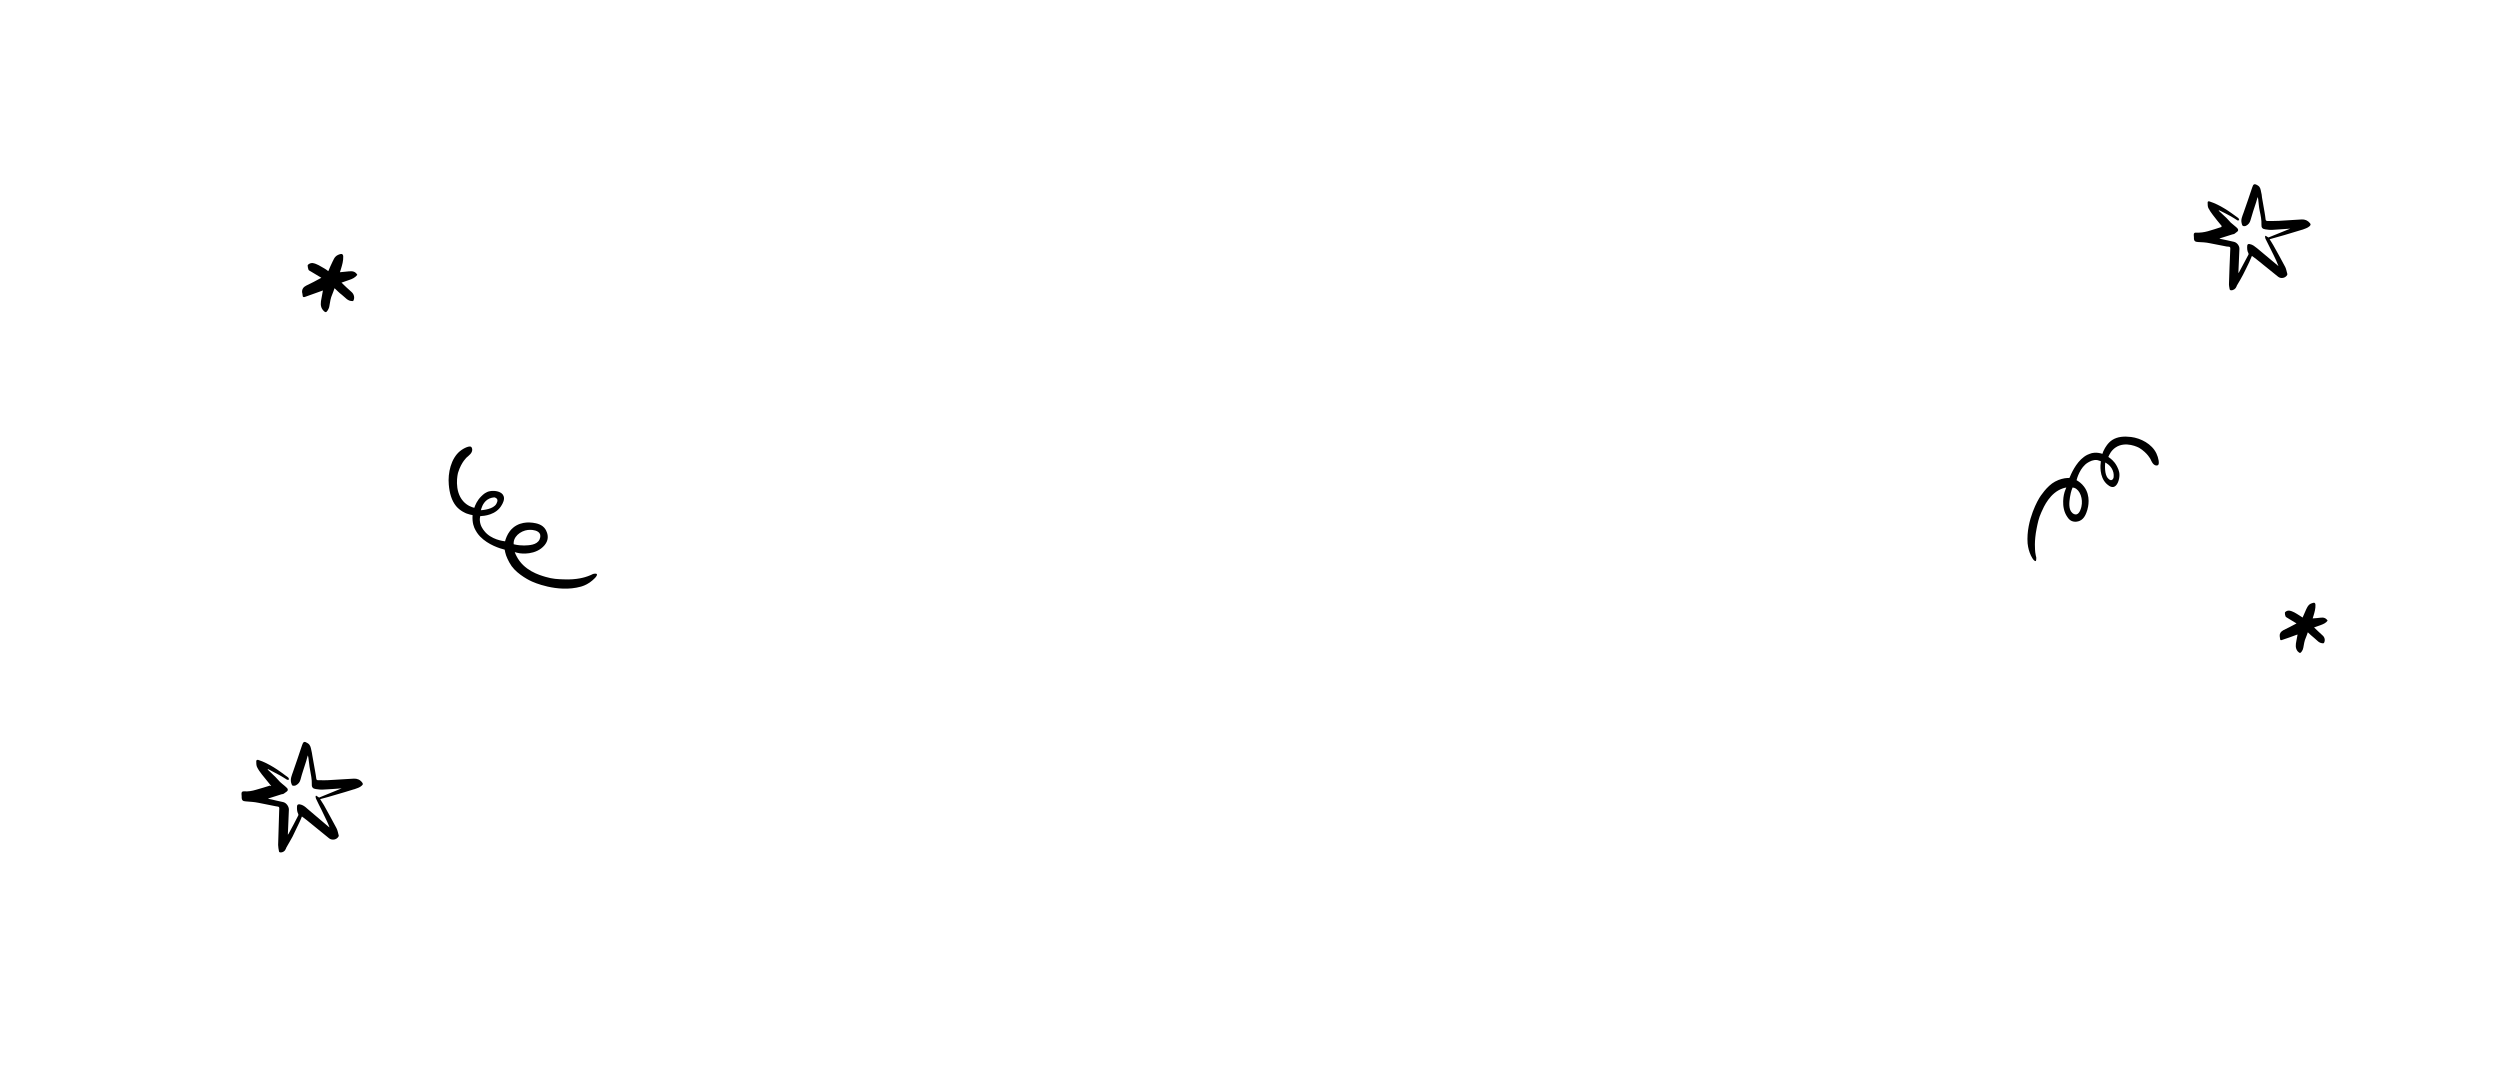
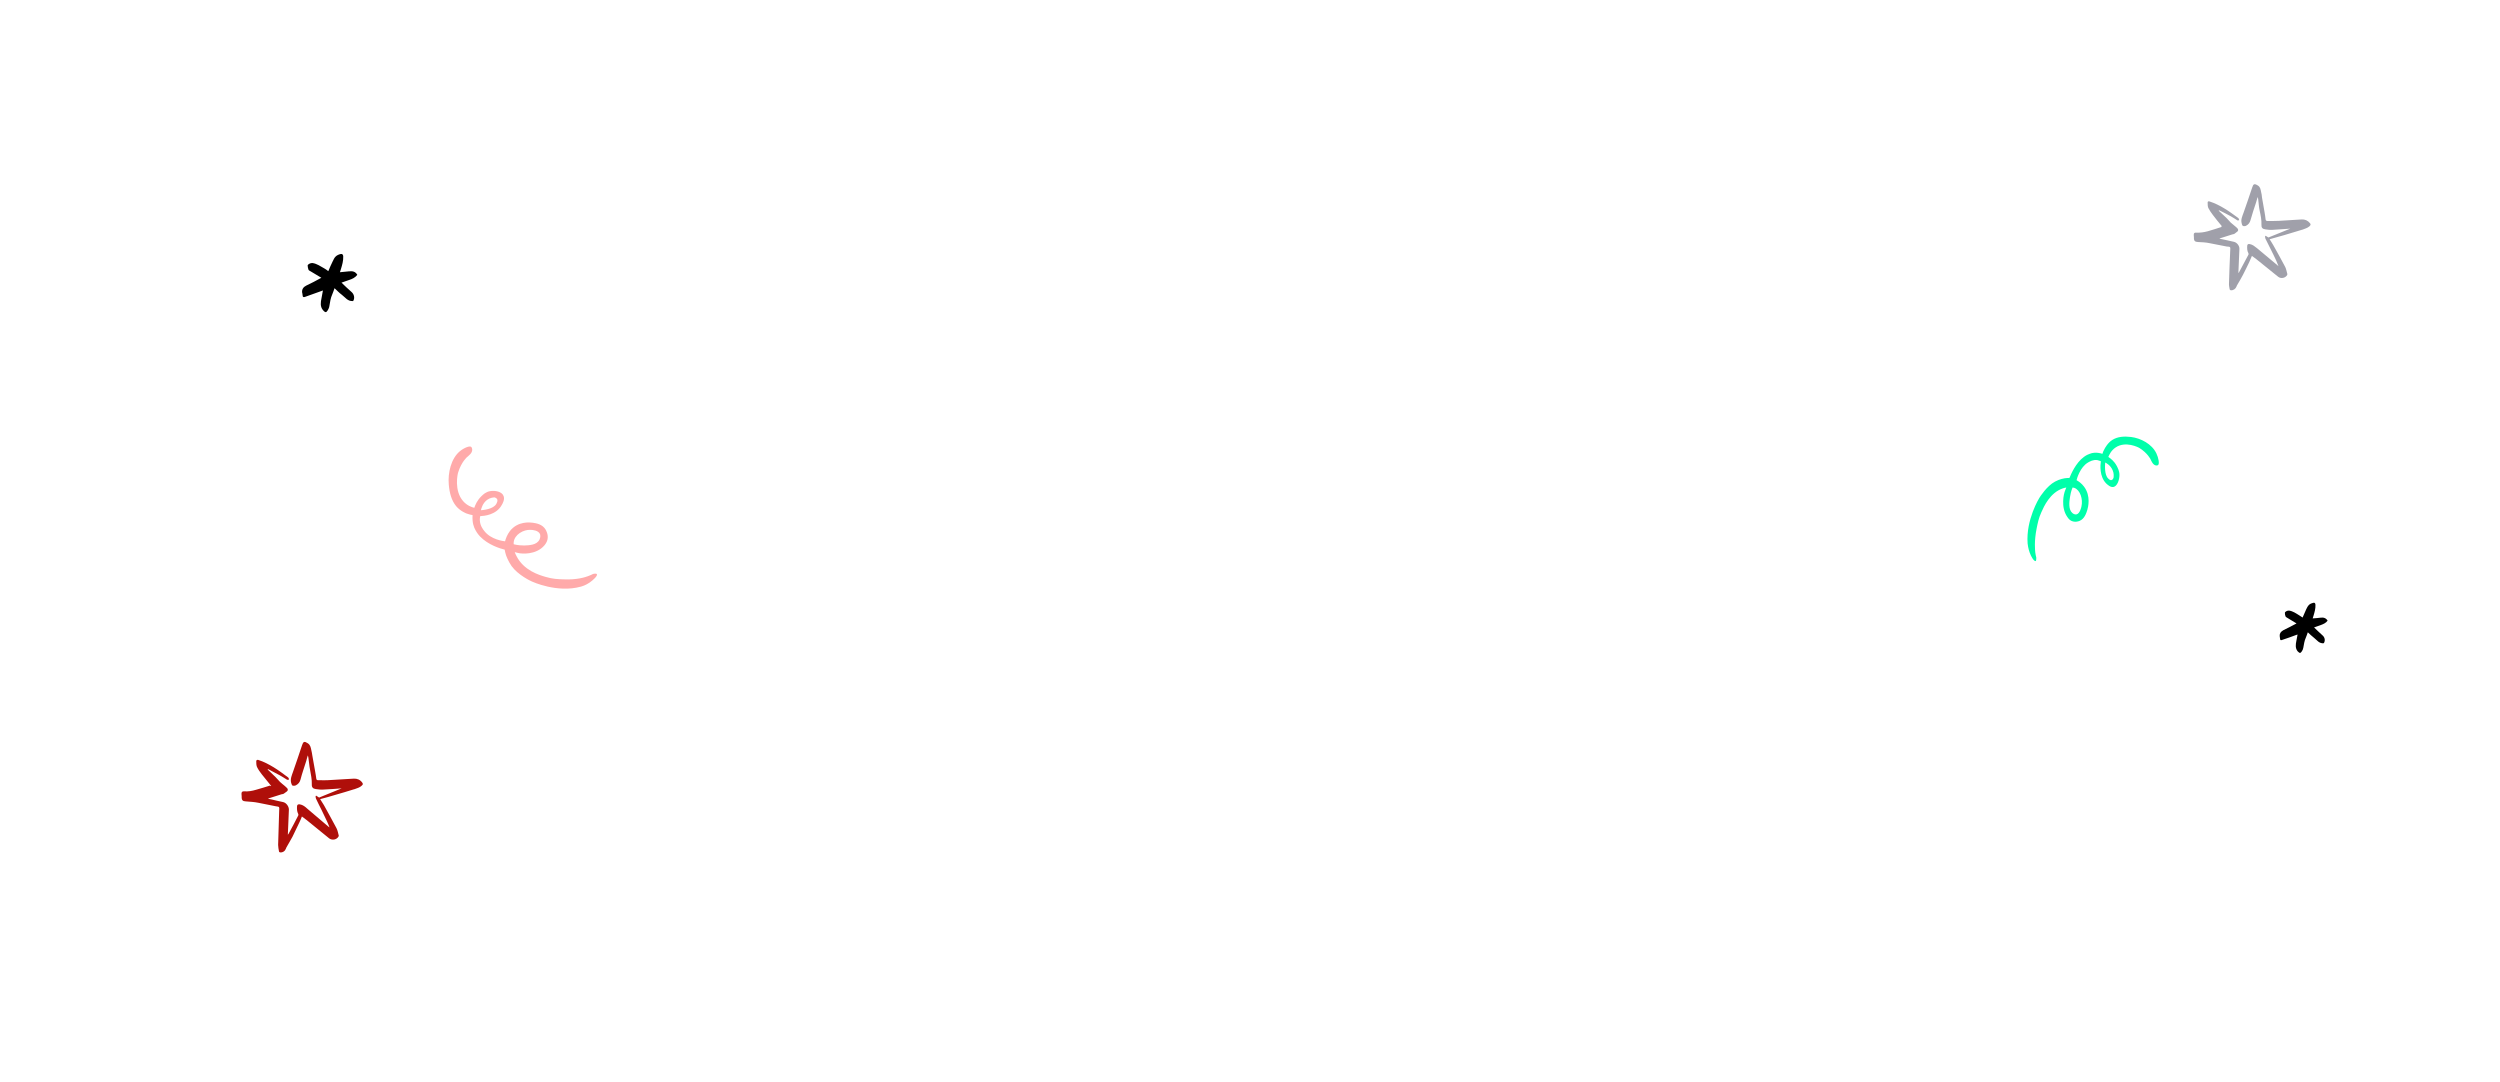
<svg xmlns="http://www.w3.org/2000/svg" width="1440" height="623" viewBox="0 0 1440 623" fill="none">
  <rect width="1440" height="623" />
-   <path d="M1169.1 318.3C1168.2 315.8 1168 313.8 1167.9 313C1166.9 299.3 1174.6 286.9 1174.6 286.9C1175 286.2 1179 279.9 1183.7 277.4C1186.4 275.9 1189.2 275.5 1189.2 275.5C1190.3 275.3 1191.3 275.3 1192 275.3C1192.9 273.1 1195.6 266.7 1200.3 263.2C1201.9 262 1203.2 261.6 1203.7 261.4C1205.1 260.8 1207.4 260.3 1211 261.4C1211.2 260.6 1211.6 259.6 1212.3 258.4C1212.5 258.1 1214 255.1 1216.7 253.4C1219.7 251.5 1223.4 251.2 1227.5 251.7C1233.1 252.4 1239.5 255.7 1242.1 261.2C1243.3 263.7 1244 267.3 1243 267.9C1242.6 268.2 1242 268.1 1241.8 268.1C1240.1 267.8 1239.2 265.6 1238.7 264.5C1238.7 264.5 1237 261 1232.4 258.1C1231.8 257.7 1224.3 253.8 1218.5 257.8C1216 259.5 1214.9 262 1214.4 263.2C1215.6 264 1217.7 265.5 1219.2 268.3C1219.8 269.5 1220.8 271.2 1220.8 273.6C1220.8 276.3 1219.6 280.1 1217.3 280.5C1215.6 280.8 1214 279.2 1213.3 278.6C1209.1 274.5 1209.8 267.7 1210.1 265.7C1209.6 265.5 1208.9 265.2 1208 265C1205.6 264.7 1203.8 265.8 1202.7 266.4C1198.1 269.1 1196.3 275.7 1196.1 276.6C1197.2 277.2 1199 278.4 1200.4 280.3C1204.5 285.7 1202.7 292.3 1202.3 293.7C1201.7 295.6 1200.7 298.8 1197.9 300C1197.5 300.2 1195.4 301 1193.3 300.1C1192.6 299.8 1191.7 299.2 1190.8 297.8C1186.7 292 1189 283.9 1189.2 283.4C1189.6 282.2 1190 281.3 1190.2 280.8C1189.7 280.9 1189 281 1188.2 281.3C1180.8 283.8 1177.3 291.7 1175.8 295.1C1174.2 298.6 1173.7 301.5 1173.1 304.4C1171.6 311.9 1172.2 316.8 1172.3 318.1C1172.5 319.4 1172.7 320.5 1172.9 321.2C1172.9 322.8 1172.7 323.2 1172.5 323.2C1171.5 323.3 1169.9 320.6 1169.1 318.3ZM1194.8 281C1194.4 280.9 1194 280.8 1193.8 280.8C1192.9 283 1192.5 285 1192.3 286.4C1191.9 289 1191.3 293.5 1193.7 295.5C1193.9 295.7 1194.9 296.5 1196 296.3C1198 295.9 1198.8 292.3 1198.9 291.8C1199.9 287.5 1198.2 282.2 1194.8 281ZM1214.3 275.6C1214.7 276 1215.5 276.8 1216.3 276.5C1217 276.3 1217.3 275.5 1217.4 275.2C1217.5 274.4 1217.7 272.7 1216.9 270.9C1215.7 268 1213.2 266.7 1212.6 266.4C1212.5 267.7 1212 273.4 1214.3 275.6Z" fill="black" />
-   <path d="M339.7 335.5C337.4 337.1 335.3 337.7 334.6 337.9C320.9 341.7 306.5 335 306.5 335C305.7 334.7 298.4 331.2 294.7 326.1C292.6 323.1 291.5 319.9 291.5 319.9C291.1 318.6 290.8 317.4 290.7 316.6C288.2 316 281.2 313.9 276.5 309C274.9 307.3 274.2 305.9 273.9 305.4C273 303.8 271.9 301.2 272.2 296.7C271.4 296.6 270.2 296.3 268.8 295.8C268.5 295.7 265.1 294.4 262.7 291.5C260.1 288.3 258.9 284 258.5 279.1C257.9 272.4 259.8 264.1 264.9 259.9C267.2 258 270.7 256.5 271.5 257.5C271.9 258 272 258.7 272 258.9C272.1 261 270 262.4 269 263.3C269 263.3 265.8 266 263.9 272.1C263.6 272.9 261.4 282.6 266.8 288.7C269.1 291.3 271.9 292.2 273.2 292.5C273.7 291 274.8 288.2 277.3 285.8C278.3 284.8 279.9 283.3 282.3 282.9C285.1 282.4 289.2 283.1 290.1 285.8C290.8 287.7 289.6 289.9 289 290.9C285.8 296.7 278.7 297.2 276.6 297.3C276.5 297.9 276.3 298.8 276.4 299.9C276.6 302.8 278.1 304.8 279 305.9C282.8 310.8 289.9 311.7 290.9 311.8C291.3 310.3 292.1 308 293.7 305.9C298.3 300 305.4 300.9 306.9 301.1C309 301.4 312.5 302 314.3 305.1C314.5 305.5 315.9 307.8 315.4 310.5C315.2 311.4 314.9 312.5 313.7 314C308.7 320 299.9 318.8 299.4 318.7C298.1 318.5 297.1 318.2 296.5 318C296.7 318.6 297 319.4 297.5 320.3C301.7 328.6 310.5 331.2 314.3 332.3C318.3 333.5 321.3 333.6 324.4 333.7C332.4 334.1 337.2 332.4 338.6 331.9C339.9 331.4 340.9 331 341.6 330.6C343.2 330.2 343.6 330.5 343.8 330.7C344.3 331.7 341.8 334 339.7 335.5ZM295.9 312.2C295.8 312.7 295.9 313.2 295.9 313.5C298.4 314.1 300.4 314.2 301.9 314.2C304.7 314.1 309.3 314 310.8 310.7C310.9 310.4 311.5 309.1 311.1 307.8C310.3 305.4 306.4 305.2 305.8 305.2C301.4 304.9 296.4 308 295.9 312.2ZM285.9 290.2C286.2 289.6 286.8 288.5 286.4 287.6C286 286.8 285.1 286.6 284.9 286.5C284.1 286.5 282.3 286.7 280.6 287.9C277.9 289.9 277.2 293.1 277 293.9C278.3 293.8 284.2 293.3 285.9 290.2Z" fill="black" />
-   <path d="M1279.8 130.3C1278 128.1 1276.2 126 1274.6 123.8C1273.6 122.5 1272.7 121.2 1272 119.8C1271.6 118.9 1271.6 117.7 1271.6 116.6C1271.6 116.2 1271.9 115.8 1272.6 116C1275.7 117 1278.5 118.4 1281.3 120.1C1284 121.7 1286.5 123.6 1289 125.4C1289.2 125.5 1289.4 125.7 1289.5 125.9C1289.6 126.2 1289.7 126.5 1289.8 126.8C1289.4 126.9 1288.9 127.1 1288.7 126.9C1287.4 126.1 1286.1 125.2 1284.8 124.5C1282.7 123.3 1280.6 122.3 1278.4 121.2C1278.3 121.2 1278.2 121.2 1277.9 121.3C1278.4 121.8 1279 122.3 1279.5 122.8C1280.5 123.7 1281.5 124.7 1282.5 125.6C1283.3 126.4 1284.1 127.4 1284.9 128.2C1285.7 128.9 1286.6 129.6 1287.4 130.3C1287.9 130.7 1288.5 131.2 1288.9 131.7C1289.3 132.3 1289.3 132.9 1288.7 133.4C1288.1 133.8 1287.6 134.3 1287 134.7C1286.7 134.9 1286.2 134.9 1285.9 135C1283.5 135.8 1281 136.5 1278.6 137.3C1278.6 137.3 1278.5 137.4 1278.5 137.5C1279.9 137.8 1281.4 138.1 1282.8 138.4C1284.1 138.7 1285.5 139 1286.8 139.3C1288.5 139.7 1290 141.6 1289.9 143.4C1289.7 148 1289.5 152.5 1289.3 157.3C1289.5 157.1 1289.6 157 1289.7 156.8C1291.5 153.4 1293.3 150.1 1295.1 146.7C1295.2 146.5 1295.2 146.1 1295.1 145.9C1294.3 144.5 1294.3 143 1294.4 141.5C1294.5 140.7 1295 140.4 1295.9 140.6C1297.6 140.9 1298.8 142 1300.1 143C1304 146.2 1307.8 149.5 1311.7 152.7C1311.9 152.8 1312.1 153 1312.4 153.3C1311.9 152.1 1311.5 151 1311.1 150.1C1310.1 148 1309.1 145.8 1308 143.7C1307 141.6 1305.9 139.6 1304.9 137.5C1304.7 137.1 1304.7 136.5 1304.7 136C1304.8 135.9 1304.9 135.9 1305 135.8C1305.5 136.1 1306.1 136.5 1306.6 136.8C1310.7 135.1 1314.9 133.4 1319.2 131.7C1315.7 131.9 1312.3 132.2 1308.9 132.4C1307.6 132.5 1306.2 132.3 1304.8 132.1C1303.2 131.9 1302.5 131.1 1302.6 129.5C1302.7 126.8 1302.2 124.2 1301.6 121.5C1301.1 119.2 1301 116.9 1300.7 114.6C1300.7 114.3 1300.5 114 1300.4 113.5C1300.1 114.7 1299.8 115.6 1299.5 116.6C1298.4 120 1297.2 123.4 1296.3 126.8C1295.9 128.3 1295.1 129.3 1293.8 130C1293.3 130.3 1292.4 130.4 1291.9 130.1C1291.5 129.9 1291.3 129.1 1291.2 128.6C1290.6 126.4 1291.6 124.5 1292.3 122.5C1294 117.6 1295.7 112.8 1297.3 107.9C1297.9 105.9 1298.6 105.6 1300.6 106.9C1302 107.8 1302.1 109.2 1302.4 110.6C1302.7 111.6 1302.8 112.6 1302.9 113.7C1303.4 116.6 1303.9 119.4 1304.4 122.3C1304.6 123.7 1304.9 125.1 1305 126.5C1305.1 127.1 1305.6 127.3 1306.1 127.3C1308.3 127.3 1310.6 127.3 1312.8 127.2C1317.1 127 1321.4 126.6 1325.8 126.4C1327.6 126.3 1329.3 127 1330.5 128.5C1331.1 129.2 1331 129.6 1330.3 130.3C1329.1 131.4 1327.6 131.7 1326.2 132.3H1326.1C1322.7 133.3 1319.2 134.4 1315.8 135.4C1313 136.2 1310.2 137 1307.3 137.8C1308.1 139.1 1308.8 140.1 1309.4 141.2C1311.7 145.4 1314.1 149.5 1316.3 153.8C1316.9 155 1317.1 156.5 1317.5 157.8C1317.5 158 1317.5 158.2 1317.4 158.4C1316.4 160.2 1313.8 160.7 1312.2 159.4C1308.1 156.1 1303.9 152.7 1299.8 149.4C1298.9 148.7 1298.1 148.1 1297.1 147.4C1296.6 148.6 1296.1 149.8 1295.6 150.9C1294.4 153.4 1293.2 155.9 1291.9 158.4C1290.9 160.4 1289.7 162.3 1288.6 164.2C1288.4 164.5 1288.3 164.8 1288.2 165.1C1287.7 166.4 1286.4 167.3 1285 167.2C1284.7 167.2 1284.4 166.9 1284.3 166.7C1284.1 165.5 1283.8 164.3 1283.9 163.2C1284.1 156.9 1284.3 150.7 1284.6 144.4C1284.6 143.7 1284.8 142.9 1284.5 142.4C1284.2 142 1283.3 142.1 1282.6 142C1279.4 141.4 1276.2 140.8 1272.9 140.1C1270.6 139.6 1268.3 139.5 1266 139.4C1264.4 139.3 1263.6 138.9 1263.7 136.7C1263.7 136.2 1263.6 135.8 1263.6 135.3C1263.6 134.3 1264 133.9 1265 134C1267.3 134.1 1269.5 133.8 1271.7 133.2C1274.3 132.5 1276.8 131.6 1279.4 130.8C1279.5 130.4 1279.7 130.3 1279.8 130.3Z" fill="black" />
-   <path d="M156.2 452.7C154.3 450.4 152.5 448.2 150.7 445.9C149.7 444.6 148.7 443.2 148 441.7C147.6 440.7 147.6 439.5 147.6 438.4C147.6 438 148 437.5 148.7 437.7C151.9 438.7 154.9 440.3 157.7 442C160.5 443.7 163.1 445.7 165.7 447.6C165.9 447.7 166.1 447.9 166.2 448.1C166.4 448.4 166.4 448.7 166.5 449C166.1 449.1 165.6 449.3 165.3 449.1C163.9 448.3 162.6 447.3 161.2 446.6C159 445.4 156.8 444.3 154.6 443.1C154.5 443 154.4 443.1 154.1 443.2C154.6 443.7 155.2 444.2 155.7 444.7C156.8 445.7 157.8 446.7 158.8 447.7C159.7 448.6 160.4 449.5 161.3 450.4C162.1 451.2 163 451.8 163.9 452.6C164.4 453.1 165 453.5 165.5 454.1C165.9 454.7 165.9 455.4 165.2 455.9C164.6 456.4 164 456.8 163.4 457.2C163.1 457.4 162.6 457.4 162.2 457.5C159.7 458.3 157.1 459.1 154.6 459.9C154.6 459.9 154.5 460 154.5 460.1C156 460.4 157.5 460.7 159 461.1C160.4 461.4 161.8 461.7 163.1 462C164.9 462.4 166.4 464.5 166.4 466.3C166.2 471.1 166 475.9 165.8 480.8C166 480.6 166.1 480.5 166.2 480.3C168.1 476.8 170 473.3 171.8 469.7C171.9 469.5 171.9 469.1 171.8 468.9C171 467.4 171 465.9 171.1 464.3C171.2 463.4 171.8 463.2 172.7 463.3C174.5 463.6 175.8 464.7 177 465.8C181 469.2 185 472.6 189 476C189.2 476.2 189.4 476.3 189.8 476.6C189.3 475.3 188.9 474.2 188.4 473.2C187.4 471 186.3 468.7 185.2 466.5C184.1 464.3 183 462.2 182 460C181.8 459.6 181.8 459 181.8 458.5C181.9 458.4 182 458.4 182.1 458.3C182.7 458.7 183.2 459 183.8 459.4C188.1 457.7 192.5 455.9 196.8 454.1C193.2 454.3 189.7 454.7 186.1 454.8C184.7 454.9 183.3 454.7 181.9 454.5C180.3 454.3 179.5 453.5 179.6 451.8C179.7 448.9 179.1 446.2 178.6 443.4C178.1 441 178 438.6 177.6 436.2C177.6 435.9 177.4 435.6 177.3 435.1C176.9 436.3 176.7 437.3 176.4 438.3C175.3 441.9 174 445.4 173.1 449C172.7 450.6 171.8 451.6 170.5 452.3C170 452.6 169.1 452.7 168.5 452.5C168.1 452.3 167.9 451.5 167.7 450.9C167.1 448.6 168.1 446.6 168.8 444.5C170.6 439.4 172.3 434.3 174 429.2C174.7 427.1 175.3 426.8 177.4 428.2C178.8 429.2 179 430.6 179.3 432C179.6 433 179.7 434.1 179.9 435.2C180.4 438.2 181 441.2 181.5 444.2C181.8 445.7 182 447.2 182.2 448.6C182.3 449.3 182.8 449.4 183.3 449.4C185.6 449.4 188 449.5 190.3 449.3C194.8 449.1 199.3 448.7 203.8 448.5C205.7 448.4 207.4 449.1 208.6 450.7C209.2 451.5 209.1 451.9 208.4 452.5C207.2 453.7 205.6 454 204.1 454.6H204C200.4 455.7 196.9 456.8 193.3 457.8C190.4 458.7 187.5 459.5 184.4 460.3C185.2 461.6 185.9 462.7 186.6 463.8C189 468.2 191.5 472.6 193.8 477C194.5 478.3 194.7 479.8 195.1 481.2C195.2 481.4 195.1 481.6 195 481.8C194 483.7 191.3 484.2 189.6 482.9C185.3 479.4 181 475.9 176.7 472.4C175.8 471.7 174.9 471 173.9 470.3C173.4 471.6 172.9 472.8 172.3 474C171 476.6 169.8 479.3 168.5 481.9C167.4 484 166.2 485.9 165.1 487.9C164.9 488.2 164.8 488.5 164.7 488.8C164.2 490.2 162.9 491.1 161.4 491C161.1 491 160.7 490.7 160.7 490.4C160.5 489.2 160.2 487.9 160.2 486.7C160.4 480.1 160.6 473.6 160.8 467C160.8 466.3 161 465.4 160.7 464.9C160.4 464.5 159.4 464.6 158.8 464.4C155.5 463.7 152.1 463.1 148.8 462.4C146.4 461.9 144 461.8 141.6 461.6C139.9 461.5 139.1 461.1 139.2 458.7C139.2 458.2 139.1 457.7 139.1 457.2C139.1 456.2 139.5 455.8 140.5 455.8C142.9 456 145.2 455.6 147.5 454.9C150.2 454.2 152.8 453.3 155.5 452.5C155.9 452.9 156.1 452.8 156.2 452.7Z" fill="black" />
+   <path d="M1169.1 318.3C1168.2 315.8 1168 313.8 1167.9 313C1166.9 299.3 1174.6 286.9 1174.6 286.9C1175 286.2 1179 279.9 1183.7 277.4C1186.4 275.9 1189.2 275.5 1189.2 275.5C1190.3 275.3 1191.3 275.3 1192 275.3C1192.9 273.1 1195.6 266.7 1200.3 263.2C1201.9 262 1203.2 261.6 1203.7 261.4C1205.1 260.8 1207.4 260.3 1211 261.4C1211.2 260.6 1211.6 259.6 1212.3 258.4C1212.5 258.1 1214 255.1 1216.7 253.4C1219.7 251.5 1223.4 251.2 1227.5 251.7C1233.1 252.4 1239.5 255.7 1242.1 261.2C1243.3 263.7 1244 267.3 1243 267.9C1242.6 268.2 1242 268.1 1241.8 268.1C1240.1 267.8 1239.2 265.6 1238.7 264.5C1238.7 264.5 1237 261 1232.4 258.1C1231.8 257.7 1224.3 253.8 1218.5 257.8C1216 259.5 1214.9 262 1214.4 263.2C1215.6 264 1217.7 265.5 1219.2 268.3C1219.8 269.5 1220.8 271.2 1220.8 273.6C1220.8 276.3 1219.6 280.1 1217.3 280.5C1215.6 280.8 1214 279.2 1213.3 278.6C1209.1 274.5 1209.8 267.7 1210.1 265.7C1209.6 265.5 1208.9 265.2 1208 265C1205.6 264.7 1203.8 265.8 1202.7 266.4C1198.1 269.1 1196.3 275.7 1196.1 276.6C1197.2 277.2 1199 278.4 1200.4 280.3C1204.5 285.7 1202.7 292.3 1202.3 293.7C1201.7 295.6 1200.7 298.8 1197.9 300C1197.5 300.2 1195.4 301 1193.3 300.1C1192.6 299.8 1191.7 299.2 1190.8 297.8C1186.7 292 1189 283.9 1189.2 283.4C1189.6 282.2 1190 281.3 1190.2 280.8C1189.7 280.9 1189 281 1188.2 281.3C1180.8 283.8 1177.3 291.7 1175.8 295.1C1174.2 298.6 1173.7 301.5 1173.1 304.4C1171.6 311.9 1172.2 316.8 1172.3 318.1C1172.5 319.4 1172.7 320.5 1172.9 321.2C1172.9 322.8 1172.7 323.2 1172.5 323.2C1171.5 323.3 1169.9 320.6 1169.1 318.3ZM1194.8 281C1194.4 280.9 1194 280.8 1193.8 280.8C1192.9 283 1192.5 285 1192.3 286.4C1191.9 289 1191.3 293.5 1193.7 295.5C1193.9 295.7 1194.9 296.5 1196 296.3C1198 295.9 1198.8 292.3 1198.9 291.8C1199.9 287.5 1198.2 282.2 1194.8 281ZM1214.3 275.6C1214.7 276 1215.5 276.8 1216.3 276.5C1217 276.3 1217.3 275.5 1217.4 275.2C1217.5 274.4 1217.7 272.7 1216.9 270.9C1215.7 268 1213.2 266.7 1212.6 266.4C1212.5 267.7 1212 273.4 1214.3 275.6Z" fill="#00ffaa" />
+   <path d="M339.7 335.5C337.4 337.1 335.3 337.7 334.6 337.9C320.9 341.7 306.5 335 306.5 335C305.7 334.7 298.4 331.2 294.7 326.1C292.6 323.1 291.5 319.9 291.5 319.9C291.1 318.6 290.8 317.4 290.7 316.6C288.2 316 281.2 313.9 276.5 309C274.9 307.3 274.2 305.9 273.9 305.4C273 303.8 271.9 301.2 272.2 296.7C271.4 296.6 270.2 296.3 268.8 295.8C268.5 295.7 265.1 294.4 262.7 291.5C260.1 288.3 258.9 284 258.5 279.1C257.9 272.4 259.8 264.1 264.9 259.9C267.2 258 270.7 256.5 271.5 257.5C271.9 258 272 258.7 272 258.9C272.1 261 270 262.4 269 263.3C269 263.3 265.8 266 263.9 272.1C263.6 272.9 261.4 282.6 266.8 288.7C269.1 291.3 271.9 292.2 273.2 292.5C273.7 291 274.8 288.2 277.3 285.8C278.3 284.8 279.9 283.3 282.3 282.9C285.1 282.4 289.2 283.1 290.1 285.8C290.8 287.7 289.6 289.9 289 290.9C285.8 296.7 278.7 297.2 276.6 297.3C276.5 297.9 276.3 298.8 276.4 299.9C276.6 302.8 278.1 304.8 279 305.9C282.8 310.8 289.9 311.7 290.9 311.8C291.3 310.3 292.1 308 293.7 305.9C298.3 300 305.4 300.9 306.9 301.1C309 301.4 312.5 302 314.3 305.1C314.5 305.5 315.9 307.8 315.4 310.5C315.2 311.4 314.9 312.5 313.7 314C308.7 320 299.9 318.8 299.4 318.7C298.1 318.5 297.1 318.2 296.5 318C296.7 318.6 297 319.4 297.5 320.3C301.7 328.6 310.5 331.2 314.3 332.3C318.3 333.5 321.3 333.6 324.4 333.7C332.4 334.1 337.2 332.4 338.6 331.9C339.9 331.4 340.9 331 341.6 330.6C343.2 330.2 343.6 330.5 343.8 330.7C344.3 331.7 341.8 334 339.7 335.5ZM295.9 312.2C295.8 312.7 295.9 313.2 295.9 313.5C298.4 314.1 300.4 314.2 301.9 314.2C304.7 314.1 309.3 314 310.8 310.7C310.9 310.4 311.5 309.1 311.1 307.8C310.3 305.4 306.4 305.2 305.8 305.2C301.4 304.9 296.4 308 295.9 312.2ZM285.9 290.2C286.2 289.6 286.8 288.5 286.4 287.6C286 286.8 285.1 286.6 284.9 286.5C284.1 286.5 282.3 286.7 280.6 287.9C277.9 289.9 277.2 293.1 277 293.9C278.3 293.8 284.2 293.3 285.9 290.2Z" fill="#ffaaaa" />
+   <path d="M1279.8 130.3C1278 128.1 1276.2 126 1274.6 123.8C1273.6 122.5 1272.7 121.2 1272 119.8C1271.6 118.9 1271.6 117.7 1271.6 116.6C1271.6 116.2 1271.9 115.8 1272.6 116C1275.7 117 1278.5 118.4 1281.3 120.1C1284 121.7 1286.5 123.6 1289 125.4C1289.2 125.5 1289.4 125.7 1289.5 125.9C1289.6 126.2 1289.7 126.5 1289.8 126.8C1289.4 126.9 1288.9 127.1 1288.7 126.9C1287.4 126.1 1286.1 125.2 1284.8 124.5C1282.7 123.3 1280.6 122.3 1278.4 121.2C1278.3 121.2 1278.2 121.2 1277.9 121.3C1278.4 121.8 1279 122.3 1279.5 122.8C1280.5 123.7 1281.5 124.7 1282.5 125.6C1283.3 126.4 1284.1 127.4 1284.9 128.2C1285.7 128.9 1286.6 129.6 1287.4 130.3C1287.9 130.7 1288.5 131.2 1288.9 131.7C1289.3 132.3 1289.3 132.9 1288.7 133.4C1288.1 133.8 1287.6 134.3 1287 134.7C1286.7 134.9 1286.2 134.9 1285.9 135C1283.5 135.8 1281 136.5 1278.6 137.3C1278.6 137.3 1278.5 137.4 1278.5 137.5C1279.9 137.8 1281.4 138.1 1282.8 138.4C1284.1 138.7 1285.5 139 1286.8 139.3C1288.5 139.7 1290 141.6 1289.9 143.4C1289.7 148 1289.5 152.5 1289.3 157.3C1289.5 157.1 1289.6 157 1289.7 156.8C1291.5 153.4 1293.3 150.1 1295.1 146.7C1295.2 146.5 1295.2 146.1 1295.1 145.9C1294.3 144.5 1294.3 143 1294.4 141.5C1294.5 140.7 1295 140.4 1295.9 140.6C1297.6 140.9 1298.8 142 1300.1 143C1304 146.2 1307.8 149.5 1311.7 152.7C1311.9 152.8 1312.1 153 1312.4 153.3C1311.9 152.1 1311.5 151 1311.1 150.1C1310.1 148 1309.1 145.8 1308 143.7C1307 141.6 1305.9 139.6 1304.9 137.5C1304.7 137.1 1304.7 136.5 1304.7 136C1304.8 135.9 1304.9 135.9 1305 135.8C1305.5 136.1 1306.1 136.5 1306.6 136.8C1310.7 135.1 1314.9 133.4 1319.2 131.7C1315.7 131.9 1312.3 132.2 1308.9 132.4C1307.6 132.5 1306.2 132.3 1304.8 132.1C1303.2 131.9 1302.5 131.1 1302.6 129.5C1302.7 126.8 1302.2 124.2 1301.6 121.5C1301.1 119.2 1301 116.9 1300.7 114.6C1300.7 114.3 1300.5 114 1300.4 113.5C1300.1 114.7 1299.8 115.6 1299.5 116.6C1298.4 120 1297.2 123.4 1296.3 126.8C1295.9 128.3 1295.1 129.3 1293.8 130C1293.3 130.3 1292.4 130.4 1291.9 130.1C1291.5 129.9 1291.3 129.1 1291.2 128.6C1290.6 126.4 1291.6 124.5 1292.3 122.5C1294 117.6 1295.7 112.8 1297.3 107.9C1297.9 105.9 1298.6 105.6 1300.6 106.9C1302 107.8 1302.1 109.2 1302.4 110.6C1302.7 111.6 1302.8 112.6 1302.9 113.7C1303.4 116.6 1303.9 119.4 1304.4 122.3C1304.6 123.7 1304.9 125.1 1305 126.5C1305.1 127.1 1305.6 127.3 1306.1 127.3C1308.3 127.3 1310.6 127.3 1312.8 127.2C1317.1 127 1321.4 126.6 1325.8 126.4C1327.6 126.3 1329.3 127 1330.5 128.5C1331.1 129.2 1331 129.6 1330.3 130.3C1329.1 131.4 1327.6 131.7 1326.2 132.3H1326.1C1322.7 133.3 1319.2 134.4 1315.8 135.4C1313 136.2 1310.2 137 1307.3 137.8C1308.1 139.1 1308.8 140.1 1309.4 141.2C1311.7 145.4 1314.1 149.5 1316.3 153.8C1316.9 155 1317.1 156.5 1317.5 157.8C1317.5 158 1317.5 158.2 1317.4 158.4C1316.4 160.2 1313.8 160.7 1312.2 159.4C1308.1 156.1 1303.9 152.7 1299.8 149.4C1298.9 148.7 1298.1 148.1 1297.1 147.4C1296.6 148.6 1296.1 149.8 1295.6 150.9C1294.4 153.4 1293.2 155.9 1291.9 158.4C1290.9 160.4 1289.7 162.3 1288.6 164.2C1288.4 164.5 1288.3 164.8 1288.2 165.1C1287.7 166.4 1286.4 167.3 1285 167.2C1284.7 167.2 1284.4 166.9 1284.3 166.7C1284.1 165.5 1283.8 164.3 1283.9 163.2C1284.1 156.9 1284.3 150.7 1284.6 144.4C1284.6 143.7 1284.8 142.9 1284.5 142.4C1284.2 142 1283.3 142.1 1282.6 142C1279.4 141.4 1276.2 140.8 1272.9 140.1C1270.6 139.6 1268.3 139.5 1266 139.4C1264.4 139.3 1263.6 138.9 1263.7 136.7C1263.7 136.2 1263.6 135.8 1263.6 135.3C1263.6 134.3 1264 133.9 1265 134C1267.3 134.1 1269.5 133.8 1271.7 133.2C1274.3 132.5 1276.8 131.6 1279.4 130.8C1279.5 130.4 1279.7 130.3 1279.8 130.3Z" fill="#a0a0aa" />
+   <path d="M156.2 452.7C154.3 450.4 152.5 448.2 150.7 445.9C149.7 444.6 148.7 443.2 148 441.7C147.6 440.7 147.6 439.5 147.6 438.4C147.6 438 148 437.5 148.7 437.7C151.9 438.7 154.9 440.3 157.7 442C160.5 443.7 163.1 445.7 165.7 447.6C165.9 447.7 166.1 447.9 166.2 448.1C166.4 448.4 166.4 448.7 166.5 449C166.1 449.1 165.6 449.3 165.3 449.1C163.9 448.3 162.6 447.3 161.2 446.6C159 445.4 156.8 444.3 154.6 443.1C154.5 443 154.4 443.1 154.1 443.2C154.6 443.7 155.2 444.2 155.7 444.7C156.8 445.7 157.8 446.7 158.8 447.7C159.7 448.6 160.4 449.5 161.3 450.4C162.1 451.2 163 451.8 163.9 452.6C164.4 453.1 165 453.5 165.5 454.1C165.9 454.7 165.9 455.4 165.2 455.9C164.6 456.4 164 456.8 163.4 457.2C163.1 457.4 162.6 457.4 162.2 457.5C159.7 458.3 157.1 459.1 154.6 459.9C154.6 459.9 154.5 460 154.5 460.1C156 460.4 157.5 460.7 159 461.1C160.4 461.4 161.8 461.7 163.1 462C164.9 462.4 166.4 464.5 166.4 466.3C166.2 471.1 166 475.9 165.8 480.8C166 480.6 166.1 480.5 166.2 480.3C168.1 476.8 170 473.3 171.8 469.7C171.9 469.5 171.9 469.1 171.8 468.9C171 467.4 171 465.9 171.1 464.3C171.2 463.4 171.8 463.2 172.7 463.3C174.5 463.6 175.8 464.7 177 465.8C181 469.2 185 472.6 189 476C189.2 476.2 189.4 476.3 189.8 476.6C189.3 475.3 188.9 474.2 188.4 473.2C187.4 471 186.3 468.7 185.2 466.5C184.1 464.3 183 462.2 182 460C181.8 459.6 181.8 459 181.8 458.5C181.9 458.4 182 458.4 182.1 458.3C182.7 458.7 183.2 459 183.8 459.4C188.1 457.7 192.5 455.9 196.8 454.1C193.2 454.3 189.7 454.7 186.1 454.8C184.7 454.9 183.3 454.7 181.9 454.5C180.3 454.3 179.5 453.5 179.6 451.8C179.7 448.9 179.1 446.2 178.6 443.4C178.1 441 178 438.6 177.6 436.2C177.6 435.9 177.4 435.6 177.3 435.1C176.9 436.3 176.7 437.3 176.4 438.3C175.3 441.9 174 445.4 173.1 449C172.7 450.6 171.8 451.6 170.5 452.3C170 452.6 169.1 452.7 168.5 452.5C168.1 452.3 167.9 451.5 167.7 450.9C167.1 448.6 168.1 446.6 168.8 444.5C170.6 439.4 172.3 434.3 174 429.2C174.7 427.1 175.3 426.8 177.4 428.2C178.8 429.2 179 430.6 179.3 432C179.6 433 179.7 434.1 179.9 435.2C180.4 438.2 181 441.2 181.5 444.2C181.8 445.7 182 447.2 182.2 448.6C182.3 449.3 182.8 449.4 183.3 449.4C185.6 449.4 188 449.5 190.3 449.3C194.8 449.1 199.3 448.7 203.8 448.5C205.7 448.4 207.4 449.1 208.6 450.7C209.2 451.5 209.1 451.9 208.4 452.5C207.2 453.7 205.6 454 204.1 454.6H204C200.4 455.7 196.9 456.8 193.3 457.8C190.4 458.7 187.5 459.5 184.4 460.3C185.2 461.6 185.9 462.7 186.6 463.8C189 468.2 191.5 472.6 193.8 477C194.5 478.3 194.7 479.8 195.1 481.2C195.2 481.4 195.1 481.6 195 481.8C194 483.7 191.3 484.2 189.6 482.9C185.3 479.4 181 475.9 176.7 472.4C175.8 471.7 174.9 471 173.9 470.3C173.4 471.6 172.9 472.8 172.3 474C171 476.6 169.8 479.3 168.5 481.9C167.4 484 166.2 485.9 165.1 487.9C164.9 488.2 164.8 488.5 164.7 488.8C164.2 490.2 162.9 491.1 161.4 491C161.1 491 160.7 490.7 160.7 490.4C160.5 489.2 160.2 487.9 160.2 486.7C160.4 480.1 160.6 473.6 160.8 467C160.8 466.3 161 465.4 160.7 464.9C160.4 464.5 159.4 464.6 158.8 464.4C155.5 463.7 152.1 463.1 148.8 462.4C146.4 461.9 144 461.8 141.6 461.6C139.9 461.5 139.1 461.1 139.2 458.7C139.2 458.2 139.1 457.7 139.1 457.2C139.1 456.2 139.5 455.8 140.5 455.8C142.9 456 145.2 455.6 147.5 454.9C150.2 454.2 152.8 453.3 155.5 452.5C155.9 452.9 156.1 452.8 156.2 452.7Z" fill="#af0f0a" />
  <path d="M1322.8 359.1C1321.1 358.1 1319.4 357 1317.7 356C1317.3 355.7 1316.7 355.5 1316.5 355.1C1316.2 354.5 1316.1 353.7 1316.1 353C1316.1 352.3 1317.6 351.6 1318.5 351.7C1320.7 352 1322.5 353.3 1324.3 354.4C1325 354.8 1325.6 355.3 1326.3 355.7C1327 354.1 1327.7 352.5 1328.4 350.9C1328.8 350 1329.3 349.1 1330 348.4C1330.6 347.8 1331.6 347.4 1332.5 347.2C1333.3 347 1333.7 347.6 1333.7 348.4C1333.8 350.5 1333.2 352.6 1332.6 354.6C1332.4 355.1 1332.3 355.6 1332.1 356.2C1333.6 356.1 1335 356 1336.5 355.8C1338.4 355.5 1339.8 356 1340.7 357.5C1339.7 358.9 1338.2 359.5 1336.6 360.1C1335.4 360.5 1334.2 361 1332.9 361.4C1334.6 363 1336.2 364.6 1337.8 366C1339.1 367.1 1339.5 369 1338.5 370.5C1335.8 370.8 1334.6 368.7 1332.9 367.4C1331.6 366.4 1330.5 365.3 1329.3 364.2C1328.9 365.3 1328.6 366.3 1328.2 367.2C1327.3 369.1 1327.1 371.1 1326.7 373.1C1326.6 373.8 1326.3 374.5 1325.9 375.1C1325.7 375.5 1325.1 376.1 1324.8 376.1C1324.3 376 1323.8 375.5 1323.4 375.1C1322 373.3 1322.3 371.2 1322.7 369.2C1322.9 368 1323.1 366.8 1323.4 365.5C1323.1 365.6 1322.9 365.7 1322.7 365.7C1320 366.7 1317.3 367.7 1314.5 368.6C1313.8 368.9 1313.3 368.8 1313.3 367.8C1313.3 367.3 1313.1 366.8 1313.1 366.3C1313 364.8 1313.8 363.8 1315.2 363C1317.7 361.8 1320.2 360.5 1322.8 359.1Z" fill="black" />
  <path d="M185.1 160C183.1 158.8 181.1 157.6 179.1 156.4C178.6 156.1 177.9 155.8 177.7 155.4C177.4 154.7 177.3 153.8 177.2 153C177.2 152.2 178.9 151.4 180 151.5C182.6 151.9 184.6 153.4 186.8 154.6C187.6 155 188.3 155.6 189.1 156.2C189.9 154.3 190.7 152.4 191.6 150.6C192.1 149.6 192.6 148.4 193.4 147.7C194.1 147 195.3 146.5 196.3 146.3C197.2 146.1 197.7 146.8 197.7 147.7C197.8 150.2 197.1 152.6 196.4 154.9C196.2 155.5 196 156.1 195.8 156.8C197.5 156.6 199.2 156.5 200.9 156.3C203.2 156 204.8 156.5 205.8 158.3C204.6 159.9 202.9 160.7 201 161.3C199.6 161.8 198.2 162.3 196.7 162.8C198.7 164.7 200.5 166.5 202.5 168.2C204 169.5 204.5 171.8 203.4 173.4C200.3 173.7 198.9 171.3 196.9 169.8C195.4 168.7 194.1 167.3 192.7 166C192.2 167.3 191.9 168.4 191.4 169.5C190.4 171.7 190.1 174 189.7 176.4C189.6 177.2 189.2 178 188.8 178.7C188.5 179.2 187.9 179.9 187.6 179.8C187 179.7 186.4 179.1 186 178.6C184.3 176.5 184.7 174.1 185.2 171.7C185.5 170.3 185.7 168.9 186 167.3C185.6 167.4 185.4 167.5 185.2 167.6C182 168.7 178.9 169.9 175.7 171C174.9 171.3 174.3 171.2 174.3 170.1C174.3 169.5 174.1 168.9 174 168.3C173.9 166.5 174.8 165.3 176.4 164.5C179.2 163.2 182 161.7 185.1 160Z" fill="black" />
</svg>
